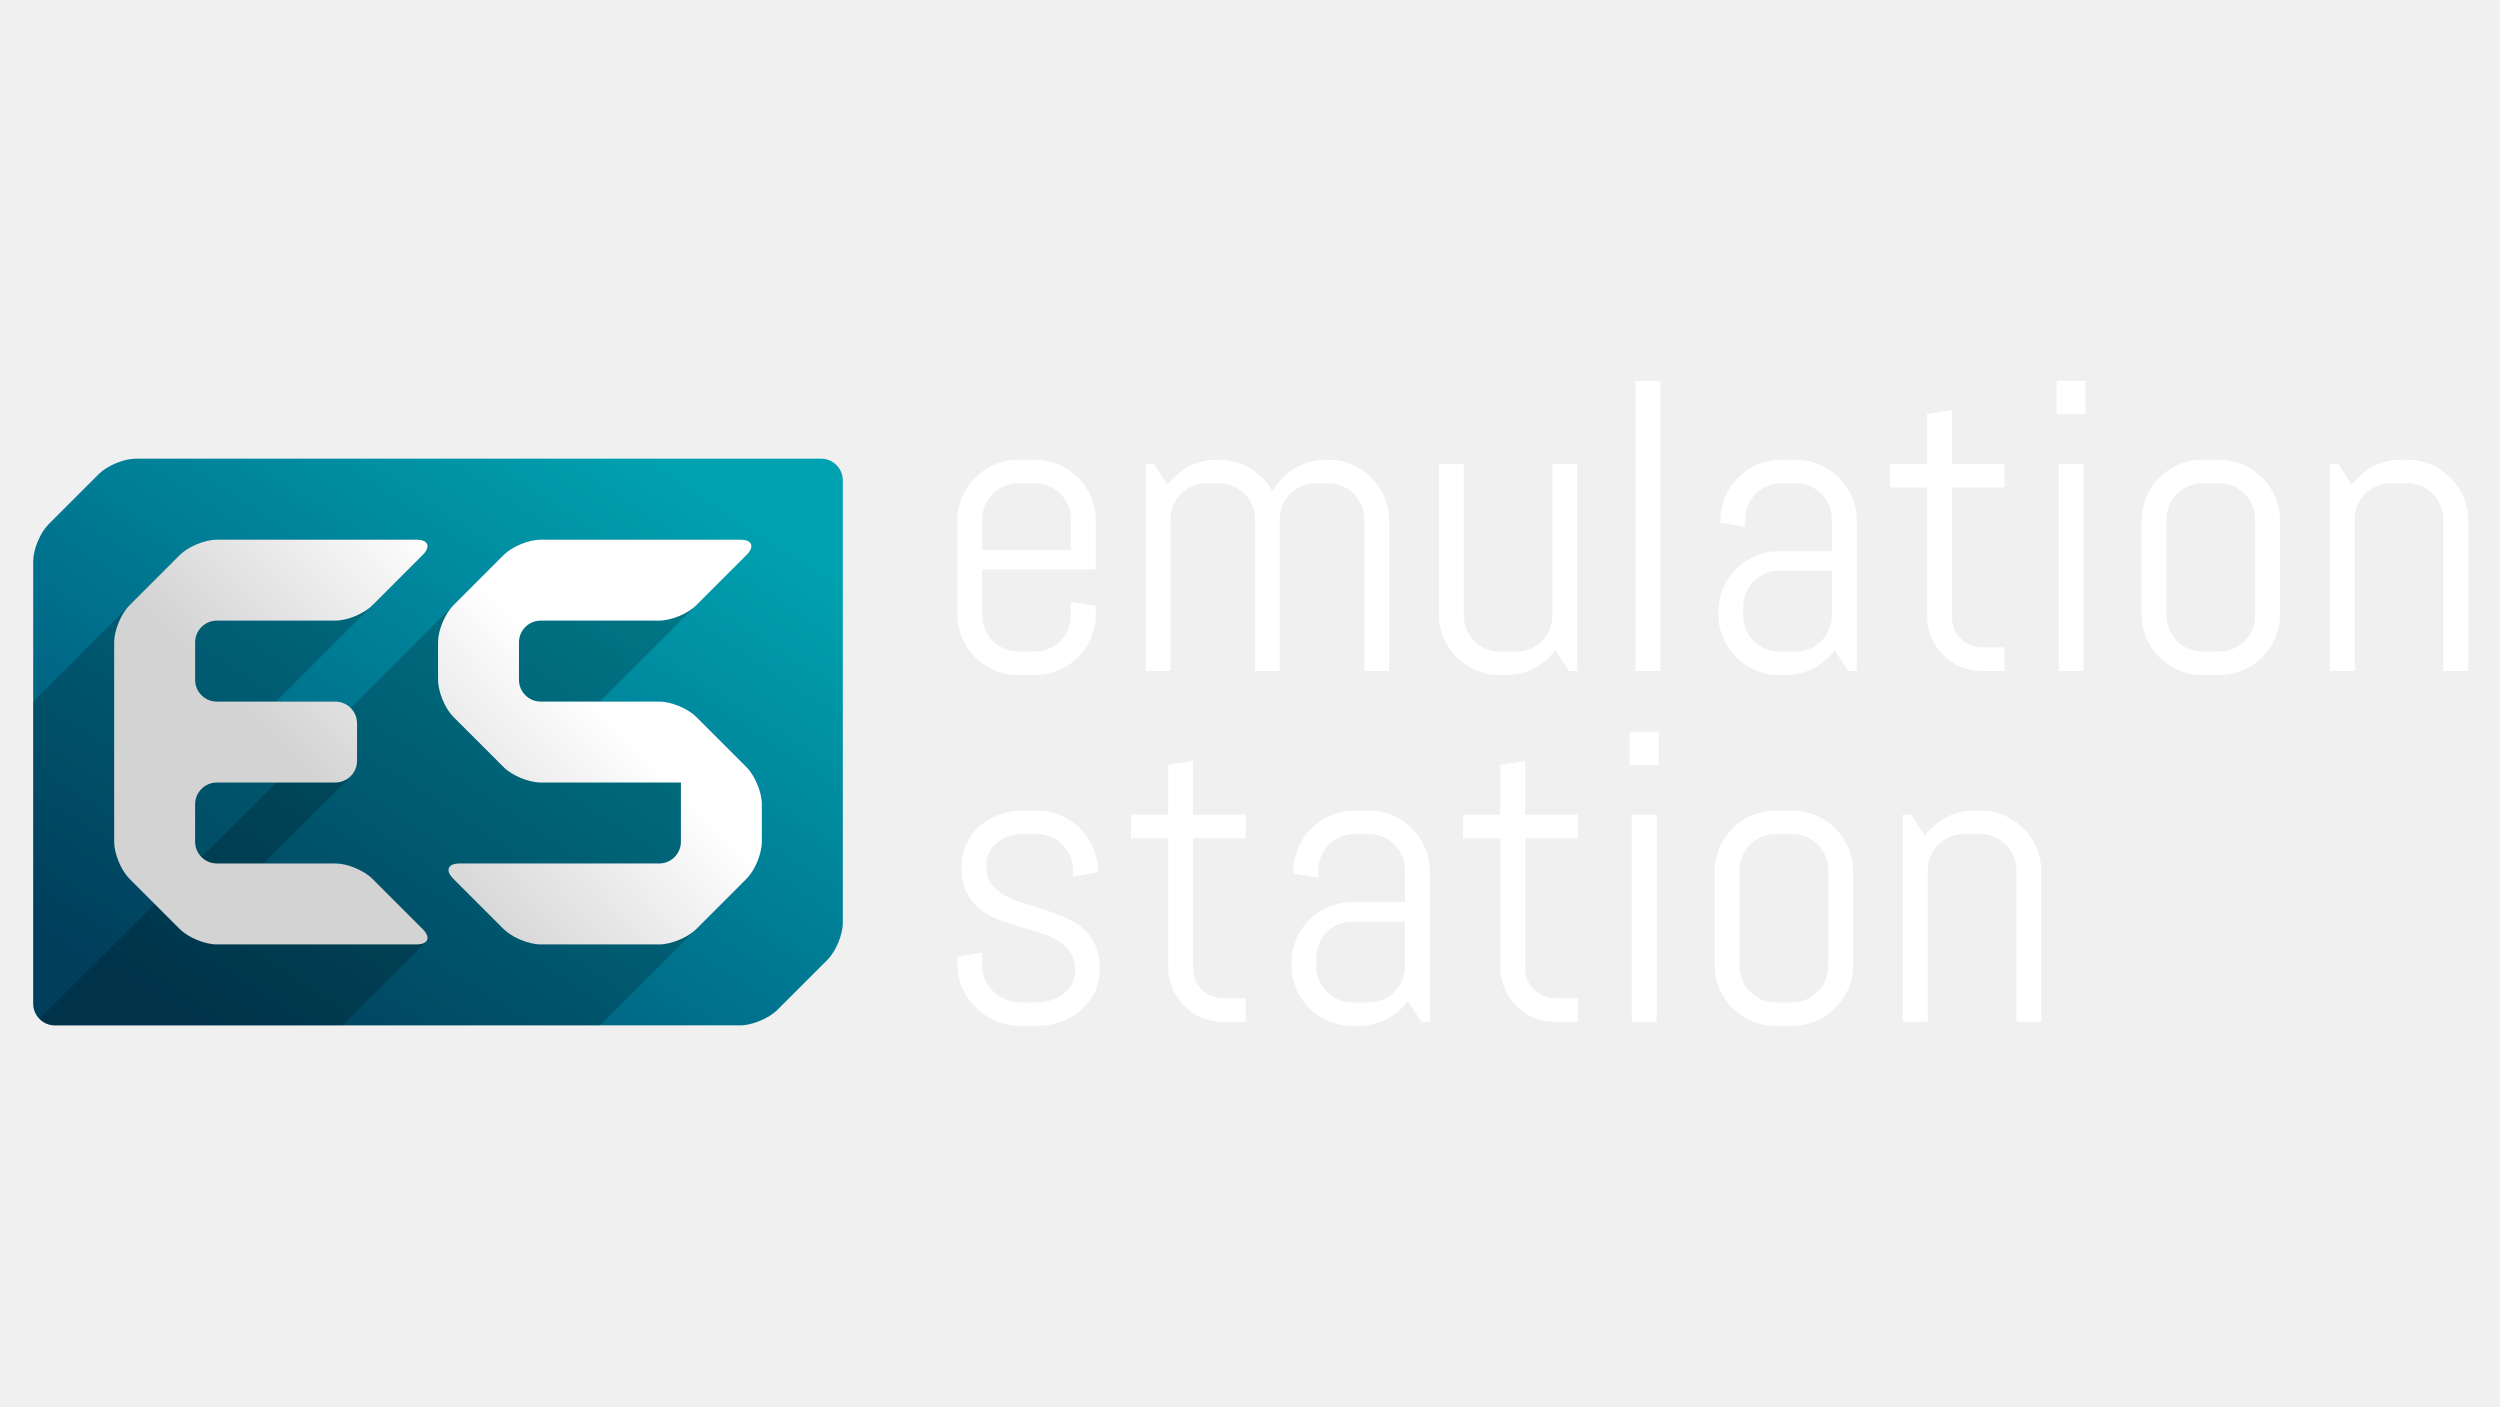
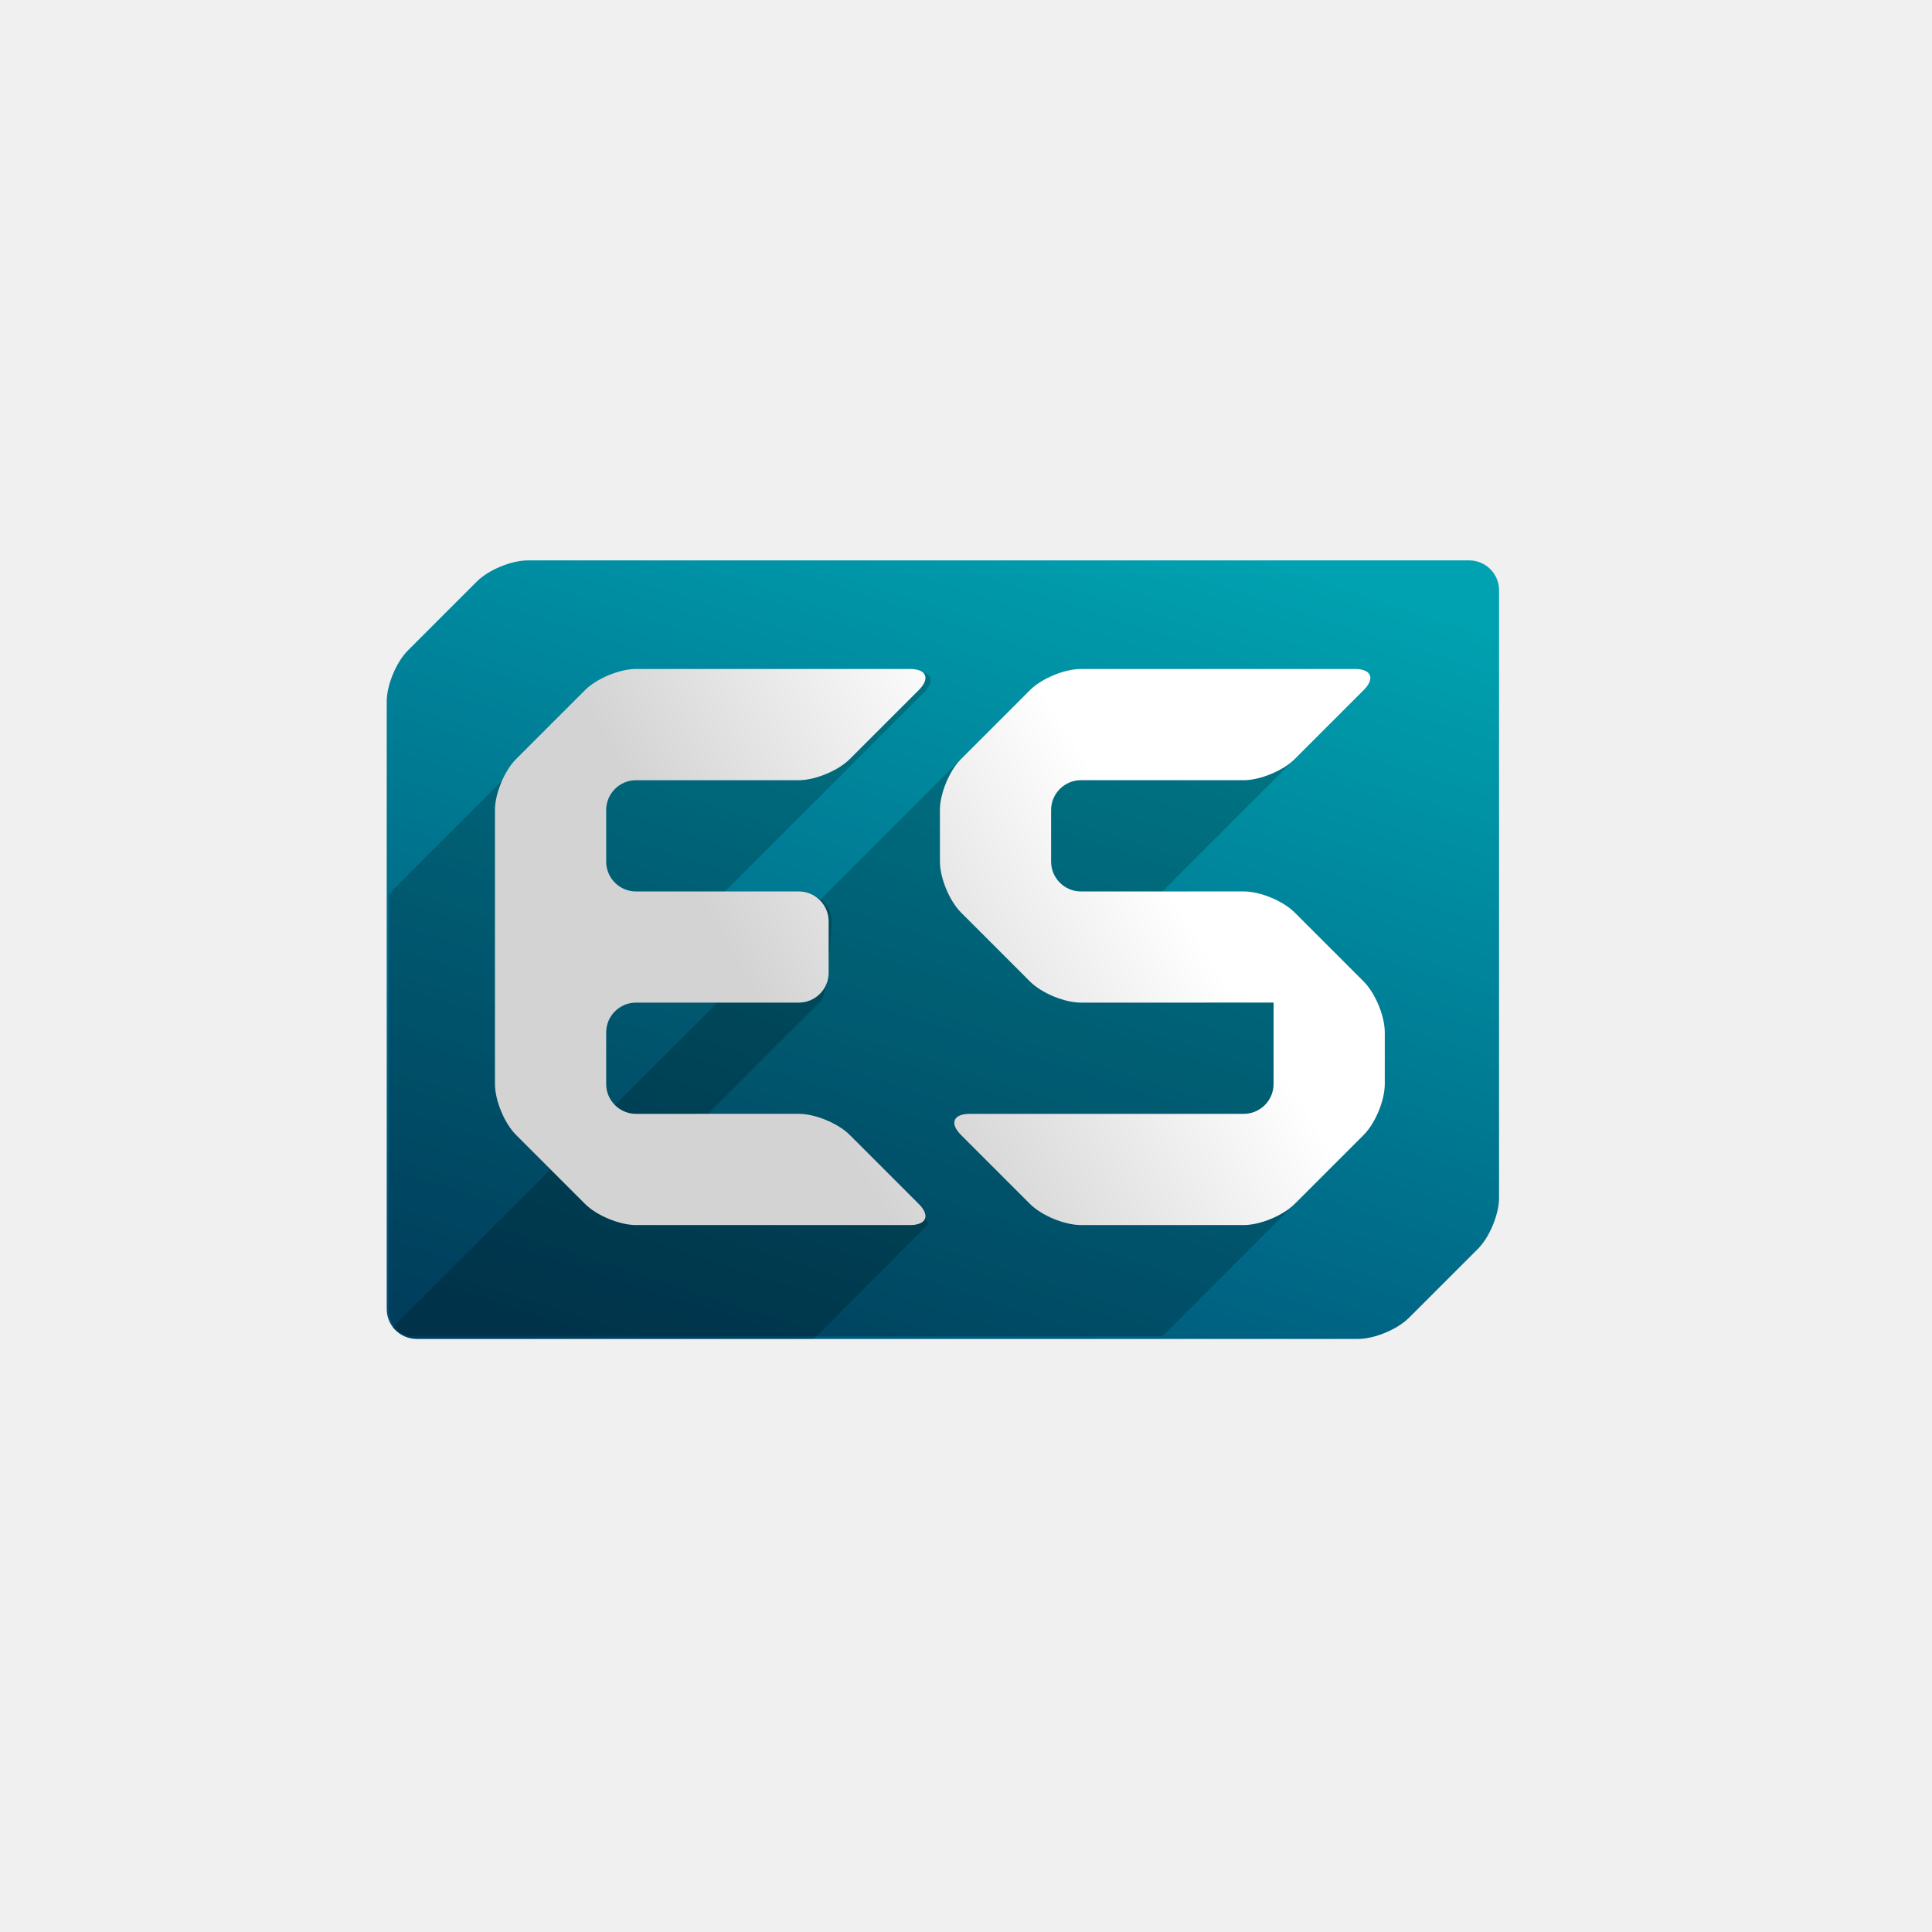
- <svg xmlns="http://www.w3.org/2000/svg" version="1.1" x="0px" y="0px" width="1280px" height="720px" viewBox="0 0 1280 720" enable-background="new 0 0 1280 720" xml:space="preserve">
-   <g id="Layer_2">
- </g>
-   <g id="Ebene_1">
-     <path fill="#C90012" d="M431.529,442.097L431.529,442.097L431.529,442.097z" />
-     <path fill="#C90012" d="M431.529,359.216L431.529,359.216L431.529,359.216z" />
-     <path fill="#C90012" d="M431.529,276.306L431.529,276.306L431.529,276.306z" />
-     <path fill="#C90012" d="M431.529,317.753L431.529,317.753L431.529,317.753z" />
-     <path fill="#C90012" d="M431.529,483.544L431.529,483.544L431.529,483.544z" />
-     <path fill="#C90012" d="M431.529,400.642L431.529,400.642L431.529,400.642z" />
-     <path fill="#C90012" d="M431.529,234.842L431.529,234.842L431.529,234.842z" />
-     <linearGradient id="SVGID_1_" gradientUnits="userSpaceOnUse" x1="118.312" y1="542.322" x2="323.802" y2="227.338">
-       <stop offset="0" style="stop-color:#004E73" />
-       <stop offset="1" style="stop-color:#00A1B0" />
+ <svg xmlns="http://www.w3.org/2000/svg" width="720" height="720">
+   <defs>
+     <linearGradient y2="-0.026" x2="0.74" y1="1.06" x1="0.244" id="SVGID_1_">
+       <stop offset="0" stop-color="#004e73" />
+       <stop offset="1" stop-color="#00a1b0" />
    </linearGradient>
-     <path fill="url(#SVGID_1_)" d="M431.529,245.951c0-6.11-4.999-11.108-11.105-11.108H69.563c-6.112,0-14.644,3.534-18.963,7.855   l-25.745,25.745C20.533,272.764,17,281.296,17,287.406v226.468c0,6.111,4.999,11.109,11.106,11.109h350.86   c6.107,0,14.644-3.535,18.963-7.854l25.741-25.736c4.32-4.316,7.854-12.853,7.854-18.965L431.529,245.951z" />
-     <path opacity="0.2" enable-background="new    " d="M382.22,392.789l-25.729-25.729c-4.319-4.318-12.854-7.854-18.963-7.853H318.28   c-6.112,0.001-11.11,0.001-11.11,0.001s3.532-3.534,7.854-7.855l67.196-67.193c4.32-4.321,2.854-7.855-3.253-7.855H276.832   c-6.111,0-14.643,3.534-18.963,7.855L25.142,516.86c-1.825,1.821-3.517,3.514-4.871,4.866c2.012,2.011,4.786,3.259,7.836,3.259   c0.005,0,0.01,0,0.016,0h99.953h167.988c6.111,0,11.122-0.013,11.133-0.023c0.015-0.016,3.559-3.562,7.88-7.88l67.144-67.132   c4.32-4.316,7.854-12.853,7.854-18.963v-19.235C390.073,405.64,386.54,397.104,382.22,392.789z" />
-     <linearGradient id="SVGID_2_" gradientUnits="userSpaceOnUse" x1="144.813" y1="540.373" x2="399.8" y2="288.386">
-       <stop offset="0.308" style="stop-color:#D3D3D3" />
-       <stop offset="0.675" style="stop-color:#FFFFFF" />
+     <linearGradient y2="0.058" x2="1.059" y1="1.274" x1="-0.479" id="SVGID_2_">
+       <stop offset="0.308" stop-color="#d3d3d3" />
+       <stop offset="0.675" stop-color="#ffffff" />
    </linearGradient>
-     <path fill="url(#SVGID_2_)" d="M276.824,400.649c-6.108,0-14.643-3.536-18.96-7.857l-25.71-25.718   c-4.321-4.321-7.857-12.855-7.865-18.966l-0.012-19.246c-0.008-6.11,3.525-14.643,7.846-18.964l25.741-25.737   c4.321-4.321,12.852-7.855,18.963-7.855h102.14c6.107,0,7.573,3.534,3.253,7.855l-25.741,25.737   c-4.32,4.321-12.852,7.855-18.963,7.855h-60.688c-6.112,0-11.11,4.998-11.11,11.108v19.246c0,6.11,4.998,11.108,11.106,11.106   l60.702-0.007c6.107-0.002,14.644,3.533,18.963,7.853l25.729,25.729c4.32,4.314,7.854,12.851,7.854,18.963v19.235   c0,6.109-3.532,14.646-7.854,18.963l-25.74,25.74c-4.321,4.316-12.853,7.854-18.964,7.854h-60.688   c-6.112,0-14.643-3.536-18.963-7.854l-25.741-25.74c-4.32-4.316-2.858-7.854,3.253-7.854h102.14c6.112,0,11.11-4.998,11.11-11.108   V411.75c0-6.112,0-11.11,0.003-11.11c0.004,0-4.994,0-11.103,0L276.824,400.649z" />
-     <g opacity="0.2">
-       <path d="M17.008,370.877c0-6.109,0-11.238,0-11.393c0-0.155,3.532-3.818,7.854-8.138l67.185-67.186    c4.321-4.321,12.855-7.855,18.963-7.855h102.15c6.108,0,7.574,3.534,3.253,7.855l-67.197,67.182    c-4.32,4.321-7.853,7.855-7.853,7.855s4.998,0.002,11.11,0.006l19.228,0.007c6.108,0.004,10.75,4.993,10.318,11.086l-1.114,15.593    c-0.433,6.092-1.707,11.997-2.833,13.122c-1.125,1.125-5.576,5.58-9.896,9.896l-25.201,25.201    c-4.32,4.315-7.885,7.885-7.922,7.918c-0.034,0.034,4.933,0.064,11.041,0.062h17.979c6.108-0.004,14.784,3.379,19.281,7.519    l26.836,24.694c4.497,4.137,8.181,7.623,8.058,7.75c-0.126,0.126-3.766,3.762-8.087,8.083l-34.827,34.85l-147.212,0.002    c-6.107,0-11.105-4.998-11.105-11.11L17.008,370.877z" />
+     <linearGradient y2="-0.301" x2="1.669" y1="0.915" x1="0.08" id="SVGID_3_">
+       <stop offset="0.308" stop-color="#d3d3d3" />
+       <stop offset="0.675" stop-color="#ffffff" />
+     </linearGradient>
+   </defs>
+   <g class="layer">
+     <g id="Layer_2" />
+     <path d="m541.529,552.097l0,0l0,0z" fill="#c90012" id="svg_1" />
+     <path d="m541.529,523.216l0,0l0,0z" fill="#c90012" id="svg_2" />
+     <path d="m543.529,499.306l0,0l0,0z" fill="#c90012" id="svg_3" />
+     <path d="m543.529,540.753l0,0l0,0z" fill="#c90012" id="svg_4" />
+     <path d="m541.529,593.544l0,0l0,0z" fill="#c90012" id="svg_5" />
+     <path d="m541.529,564.642l0,0l0,0z" fill="#c90012" id="svg_6" />
+     <path d="m543.529,457.842l0,0l0,0z" fill="#c90012" id="svg_7" />
+     <path d="m544.654,367.951c0,-6.11 -4.999,-11.108 -11.105,-11.108l-350.861,0c-6.112,0 -14.644,3.534 -18.963,7.855l-25.745,25.745c-4.322,4.321 -7.855,12.853 -7.855,18.963l0,226.468c0,6.111 4.999,11.109 11.106,11.109l350.86,0c6.107,0 14.644,-3.535 18.963,-7.854l25.741,-25.736c4.32,-4.316 7.854,-12.853 7.854,-18.965l0.005,-226.477l0,-0l0,0l0,-0z" transform="translate(0,1) translate(0,1) translate(0,1) translate(0,1) translate(0,1) translate(0,1) translate(0,1) translate(0,1) translate(0,1) translate(0,1) translate(0,1) translate(0,1) translate(0,1) translate(0,1) translate(0,1) translate(0,1) translate(0,1) translate(0,1) translate(0,1) translate(0,1) translate(0,1) translate(0,1) translate(0,1) translate(0,1) translate(0,1) translate(0,1) translate(0,1) translate(0,1) translate(0,1) translate(0,1) translate(0,1) translate(0,1) translate(0,1) translate(0,1) translate(0,1) translate(0,1) translate(0,1) translate(0,1) translate(0,1) translate(0,1) translate(0,1) translate(0,1) translate(0,1) translate(0,1) translate(0,1) translate(0,1) translate(0,1) translate(0,1) translate(14,-196) " fill="url(#SVGID_1_)" id="svg_8" />
+     <path d="m508.22,365.789l-25.729,-25.729c-4.319,-4.318 -12.854,-7.854 -18.963,-7.853l-19.248,0c-6.112,0.001 -11.11,0.001 -11.11,0.001s3.532,-3.534 7.854,-7.855l67.196,-67.193c4.32,-4.321 2.854,-7.855 -3.253,-7.855l-102.135,0c-6.111,0 -14.643,3.534 -18.963,7.855l-232.727,232.7c-1.825,1.821 -3.517,3.514 -4.871,4.866c2.012,2.011 4.786,3.259 7.836,3.259c0.005,0 0.01,0 0.016,0l99.953,0l167.988,0c6.111,0 11.122,-0.013 11.133,-0.023c0.015,-0.016 3.559,-3.562 7.88,-7.88l67.144,-67.132c4.32,-4.316 7.854,-12.853 7.854,-18.963l0,-19.235c-0.002,-6.112 -3.535,-14.648 -7.855,-18.963l0,0l0,0l0,-0z" opacity="0.2" id="svg_9" />
+     <path d="m402.824,373.649c-6.108,0 -14.643,-3.536 -18.96,-7.857l-25.71,-25.718c-4.321,-4.321 -7.857,-12.855 -7.865,-18.966l-0.012,-19.246c-0.008,-6.11 3.525,-14.643 7.846,-18.964l25.741,-25.737c4.321,-4.321 12.852,-7.855 18.963,-7.855l102.14,0c6.107,0 7.573,3.534 3.253,7.855l-25.741,25.737c-4.32,4.321 -12.852,7.855 -18.963,7.855l-60.688,0c-6.112,0 -11.11,4.998 -11.11,11.108l0,19.246c0,6.11 4.998,11.108 11.106,11.106l60.702,-0.007c6.107,-0.002 14.644,3.533 18.963,7.853l25.729,25.729c4.32,4.314 7.854,12.851 7.854,18.963l0,19.235c0,6.109 -3.532,14.646 -7.854,18.963l-25.74,25.74c-4.321,4.316 -12.853,7.854 -18.964,7.854l-60.688,0c-6.112,0 -14.643,-3.536 -18.963,-7.854l-25.741,-25.74c-4.32,-4.316 -2.858,-7.854 3.253,-7.854l102.14,0c6.112,0 11.11,-4.998 11.11,-11.108l0,-19.237c0,-6.112 0,-11.11 0.003,-11.11c0.004,0 -4.994,0 -11.103,0l-60.701,0.009l0,0z" fill="url(#SVGID_2_)" id="svg_10" />
+     <g opacity="0.2" id="svg_11">
+       <path d="m144.906,344.826c0,-6.109 0,-11.238 0,-11.393c0,-0.155 3.532,-3.818 7.854,-8.138l67.185,-67.186c4.321,-4.321 12.855,-7.855 18.963,-7.855l102.15,0c6.108,0 7.574,3.534 3.253,7.855l-67.197,67.182c-4.32,4.321 -7.853,7.855 -7.853,7.855s4.998,0.002 11.11,0.006l19.228,0.007c6.108,0.004 10.75,4.993 10.318,11.086l-1.114,15.593c-0.433,6.092 -1.707,11.997 -2.833,13.122c-1.125,1.125 -5.576,5.58 -9.896,9.896l-25.201,25.201c-4.32,4.315 -7.885,7.885 -7.922,7.918c-0.034,0.034 4.933,0.064 11.041,0.062l17.979,0c6.108,-0.004 14.784,3.379 19.281,7.519l26.836,24.694c4.497,4.137 8.181,7.623 8.058,7.75c-0.126,0.126 -3.766,3.762 -8.087,8.083l-34.827,34.85l-147.212,0.002c-6.107,0 -11.105,-4.998 -11.105,-11.11l-0.009,-142.999l0,0l0,-0z" id="svg_12" />
    </g>
-     <linearGradient id="SVGID_3_" gradientUnits="userSpaceOnUse" x1="71.27" y1="465.954" x2="326.257" y2="213.967">
-       <stop offset="0.308" style="stop-color:#D3D3D3" />
-       <stop offset="0.675" style="stop-color:#FFFFFF" />
-     </linearGradient>
-     <path fill="url(#SVGID_3_)" d="M111.01,442.097c-6.107,0-11.104-4.998-11.104-11.108v-19.235c0-6.112,4.998-11.11,11.104-11.11   h60.69c6.108,0,11.106-4.998,11.106-11.108V370.33c0-6.112-4.998-11.11-11.106-11.11h-60.69c-6.107,0-11.104-4.998-11.104-11.108   v-19.246c0-6.11,4.998-11.108,11.104-11.108h60.69c6.108,0,14.643-3.534,18.964-7.854l25.749-25.741   c4.321-4.319,2.855-7.853-3.253-7.853H111.01c-6.107,0-14.643,3.534-18.963,7.855L66.31,309.9   c-4.32,4.321-7.857,12.854-7.857,18.964v102.125c0,6.11,3.537,14.646,7.857,18.963l25.737,25.74   c4.321,4.316,12.855,7.854,18.963,7.854h102.143c6.112,0,7.574-3.536,3.253-7.855l-25.741-25.744   c-4.32-4.321-12.854-7.857-18.964-7.857L111.01,442.097z" />
-     <g>
-       <path fill="#FFFFFF" d="M558.605,326.562c-1.623,3.8-3.851,7.115-6.683,9.943c-2.832,2.836-6.146,5.06-9.947,6.682    c-3.796,1.623-7.838,2.434-12.116,2.434h-8.496c-4.283,0-8.324-0.812-12.121-2.434c-3.8-1.623-7.115-3.846-9.942-6.682    c-2.836-2.828-5.063-6.143-6.683-9.943c-1.626-3.796-2.435-7.838-2.435-12.121v-47.858c0-4.282,0.809-8.324,2.435-12.12    c1.619-3.801,3.847-7.115,6.683-9.947c2.827-2.833,6.144-5.056,9.942-6.682c3.796-1.619,7.838-2.434,12.121-2.434h8.496    c4.278,0,8.319,0.815,12.116,2.434c3.8,1.626,7.115,3.85,9.947,6.682s5.06,6.146,6.683,9.947c1.623,3.796,2.434,7.838,2.434,12.12    v24.964h-58.114v23.618c0,2.556,0.481,4.956,1.45,7.202c0.965,2.243,2.277,4.195,3.936,5.852c1.66,1.657,3.608,2.97,5.854,3.938    c2.243,0.964,4.643,1.447,7.199,1.447h8.495c2.554,0,4.953-0.482,7.199-1.447c2.243-0.968,4.195-2.281,5.853-3.938    c1.657-1.657,2.971-3.609,3.938-5.852c0.964-2.246,1.451-4.646,1.451-7.202v-7.042l12.739,2.07v4.248    C561.038,318.724,560.229,322.765,558.605,326.562z M548.299,265.855c0-2.553-0.486-4.952-1.451-7.199    c-0.968-2.243-2.28-4.194-3.938-5.852c-1.656-1.658-3.608-2.97-5.852-3.938c-2.248-0.964-4.646-1.45-7.199-1.45h-8.496    c-2.557,0-4.956,0.486-7.199,1.45c-2.246,0.969-4.194,2.281-5.855,3.938c-1.656,1.657-2.97,3.609-3.934,5.852    c-0.969,2.247-1.451,4.646-1.451,7.199V281.6h45.375V265.855L548.299,265.855z" />
-       <path fill="#FFFFFF" d="M698.506,343.55v-77.695c0-2.553-0.482-4.952-1.45-7.199c-0.969-2.243-2.276-4.194-3.938-5.853    c-1.652-1.657-3.608-2.97-5.853-3.938c-2.246-0.964-4.646-1.45-7.198-1.45h-6.317c-2.558,0-4.956,0.486-7.202,1.45    c-2.243,0.969-4.21,2.281-5.901,3.938c-1.695,1.657-3.023,3.609-3.991,5.853c-0.966,2.247-1.445,4.646-1.445,7.199v77.695h-12.644    v-77.695c0-2.553-0.481-4.952-1.449-7.199c-0.969-2.243-2.296-4.194-3.987-5.853c-1.69-1.657-3.658-2.97-5.905-3.938    c-2.242-0.964-4.643-1.45-7.199-1.45h-6.317c-2.558,0-4.956,0.486-7.198,1.45c-2.247,0.969-4.195,2.281-5.854,3.938    c-1.657,1.657-2.97,3.609-3.936,5.853c-0.968,2.247-1.45,4.646-1.45,7.199v77.695h-12.74V237.474h4.244l6.942,10.773    c2.899-3.938,6.54-7.061,10.931-9.376c4.382-2.312,9.166-3.471,14.344-3.471h1.037c6.009,0,11.428,1.485,16.266,4.455    c4.833,2.97,8.563,6.908,11.188,11.811c1.312-2.419,2.936-4.627,4.868-6.629c1.934-2.005,4.075-3.712,6.423-5.128    c2.35-1.416,4.905-2.522,7.668-3.318c2.761-0.792,5.627-1.19,8.597-1.19h1.037c4.278,0,8.319,0.815,12.12,2.434    c3.797,1.626,7.114,3.85,9.946,6.682c2.828,2.832,5.057,6.146,6.684,9.947c1.618,3.796,2.435,7.838,2.435,12.12v76.968h-12.747    v-0.002H698.506z" />
-       <path fill="#FFFFFF" d="M803.343,343.55l-7.046-10.773c-2.9,3.938-6.525,7.061-10.878,9.376    c-4.348,2.312-9.115,3.467-14.294,3.467h-3.211c-4.286,0-8.323-0.812-12.12-2.434c-3.801-1.623-7.114-3.846-9.946-6.682    c-2.832-2.828-5.061-6.143-6.684-9.943c-1.622-3.796-2.434-7.838-2.434-12.121v-76.966h12.743v77.691    c0,2.556,0.481,4.956,1.446,7.202c0.969,2.243,2.28,4.195,3.938,5.852c1.657,1.657,3.609,2.97,5.853,3.938    c2.242,0.964,4.646,1.447,7.203,1.447h8.496c2.549,0,4.952-0.482,7.193-1.447c2.243-0.968,4.198-2.281,5.854-3.938    c1.657-1.657,2.971-3.609,3.936-5.852c0.969-2.246,1.454-4.646,1.454-7.202v-77.691h12.736V343.55H803.343z" />
-       <path fill="#FFFFFF" d="M837.319,343.55V195h12.739v148.55H837.319z" />
-       <path fill="#FFFFFF" d="M946.404,343.55l-7.047-10.567c-2.899,3.8-6.524,6.854-10.881,9.17c-4.348,2.312-9.115,3.467-14.289,3.467    h-3.216c-4.282,0-8.319-0.812-12.116-2.434c-3.805-1.623-7.118-3.846-9.946-6.682c-2.836-2.828-5.063-6.143-6.683-9.943    c-1.627-3.796-2.436-7.838-2.436-12.121v-1.037c0-4.279,0.809-8.32,2.436-12.121c1.618-3.796,3.847-7.111,6.683-9.943    c2.828-2.832,6.144-5.06,9.946-6.682c3.797-1.623,7.834-2.434,12.116-2.434h26.937v-16.368c0-2.553-0.481-4.952-1.45-7.199    c-0.969-2.243-2.276-4.194-3.938-5.852c-1.652-1.657-3.608-2.97-5.853-3.938c-2.246-0.964-4.646-1.45-7.198-1.45h-7.459    c-2.558,0-4.956,0.486-7.197,1.45c-2.248,0.969-4.195,2.281-5.856,3.938c-1.652,1.657-2.97,3.609-3.935,5.852    c-0.969,2.247-1.45,4.646-1.45,7.199v3.835l-12.74-2.075v-1.033c0-4.282,0.812-8.324,2.436-12.12    c1.622-3.801,3.851-7.115,6.683-9.947c2.828-2.833,6.146-5.056,9.942-6.682c3.796-1.619,7.839-2.434,12.12-2.434h7.459    c4.278,0,8.319,0.815,12.117,2.434c3.8,1.626,7.113,3.85,9.949,6.682c2.828,2.832,5.057,6.146,6.68,9.947    c1.622,3.796,2.434,7.838,2.434,12.12v76.968H946.404L946.404,343.55z M937.907,292.167h-26.937c-2.558,0-4.956,0.486-7.199,1.451    c-2.245,0.968-4.193,2.296-5.852,3.988c-1.661,1.695-2.971,3.663-3.938,5.905c-0.97,2.247-1.451,4.646-1.451,7.203v4.451    c0,2.556,0.481,4.956,1.451,7.202c0.968,2.243,2.275,4.195,3.938,5.852c1.656,1.657,3.604,2.97,5.852,3.938    c2.243,0.964,4.644,1.447,7.199,1.447h8.496c2.553,0,4.952-0.482,7.198-1.447c2.242-0.968,4.198-2.281,5.853-3.938    c1.661-1.657,2.971-3.609,3.938-5.852c0.969-2.246,1.45-4.646,1.45-7.202L937.907,292.167L937.907,292.167z" />
-       <path fill="#FFFFFF" d="M1014.771,343.55c-3.864,0-7.509-0.724-10.931-2.174c-3.418-1.451-6.389-3.456-8.909-6.009    c-2.52-2.557-4.523-5.526-6.009-8.91c-1.485-3.383-2.225-7.007-2.225-10.876V249.59h-19.063v-12.116h19.063v-25.485l12.739-2.07    v27.555h26.937v12.116h-26.937v66.611c0,2.143,0.398,4.129,1.194,5.955c0.788,1.833,1.879,3.437,3.261,4.818    c1.383,1.381,3.004,2.472,4.868,3.264c1.866,0.792,3.864,1.189,6.009,1.189h11.604v12.121L1014.771,343.55L1014.771,343.55z" />
-       <path fill="#FFFFFF" d="M1052.996,211.989V195h14.814v16.989H1052.996z M1054.033,343.55V237.474h12.74V343.55H1054.033z" />
-       <path fill="#FFFFFF" d="M1164.93,326.562c-1.623,3.8-3.852,7.115-6.679,9.943c-2.837,2.836-6.149,5.06-9.95,6.682    c-3.797,1.623-7.838,2.434-12.116,2.434h-8.496c-4.282,0-8.319-0.812-12.116-2.434c-3.805-1.623-7.119-3.846-9.946-6.682    c-2.837-2.828-5.062-6.143-6.683-9.943c-1.627-3.796-2.436-7.838-2.436-12.121v-47.858c0-4.282,0.809-8.324,2.436-12.12    c1.619-3.801,3.846-7.115,6.683-9.947c2.827-2.833,6.144-5.056,9.946-6.682c3.797-1.619,7.834-2.434,12.116-2.434h8.496    c4.278,0,8.319,0.815,12.116,2.434c3.801,1.626,7.114,3.85,9.95,6.682c2.827,2.832,5.056,6.146,6.679,9.947    c1.622,3.796,2.435,7.838,2.435,12.12v47.858C1167.363,318.724,1166.552,322.765,1164.93,326.562z M1154.622,265.855    c0-2.553-0.481-4.952-1.449-7.199c-0.97-2.243-2.276-4.194-3.938-5.852c-1.653-1.657-3.608-2.97-5.853-3.938    c-2.246-0.964-4.646-1.45-7.199-1.45h-8.496c-2.557,0-4.955,0.486-7.197,1.45c-2.247,0.969-4.194,2.281-5.853,3.938    c-1.661,1.657-2.971,3.609-3.938,5.852c-0.97,2.247-1.45,4.646-1.45,7.199v49.309c0,2.556,0.48,4.956,1.45,7.202    c0.968,2.243,2.276,4.195,3.938,5.852c1.656,1.657,3.604,2.97,5.853,3.938c2.242,0.964,4.643,1.447,7.197,1.447h8.496    c2.554,0,4.953-0.482,7.199-1.447c2.243-0.968,4.197-2.281,5.853-3.938c1.661-1.657,2.97-3.609,3.938-5.852    c0.968-2.246,1.449-4.646,1.449-7.202V265.855z" />
-       <path fill="#FFFFFF" d="M1250.964,343.55v-77.695c0-2.553-0.485-4.952-1.451-7.199c-0.969-2.243-2.28-4.194-3.935-5.853    c-1.661-1.657-3.612-2.97-5.855-3.938c-2.242-0.964-4.646-1.45-7.197-1.45h-8.492c-2.558,0-4.96,0.486-7.203,1.45    c-2.241,0.969-4.193,2.281-5.854,3.938c-1.652,1.657-2.97,3.609-3.935,5.853c-0.969,2.247-1.45,4.646-1.45,7.199v77.695h-12.74    V237.474h4.248l6.938,10.773c2.9-3.938,6.541-7.061,10.931-9.376c4.382-2.312,9.166-3.471,14.349-3.471h3.211    c4.281,0,8.319,0.815,12.12,2.434c3.797,1.626,7.11,3.85,9.942,6.682s5.061,6.146,6.683,9.947    c1.623,3.796,2.436,7.838,2.436,12.12v76.968L1250.964,343.55L1250.964,343.55z" />
-       <path fill="#FFFFFF" d="M563.109,496.258c0,4.278-0.865,8.198-2.588,11.757c-1.729,3.562-4.075,6.613-7.045,9.17    c-2.971,2.559-6.406,4.539-10.308,5.955c-3.903,1.416-7.995,2.12-12.276,2.12H522.4c-4.283,0-8.377-0.812-12.277-2.434    c-3.903-1.623-7.32-3.843-10.257-6.684c-2.937-2.823-5.28-6.14-7.042-9.942c-1.76-3.797-2.641-7.838-2.641-12.116v-4.248    l12.739-2.074v7.042c0,2.558,0.531,4.961,1.604,7.202c1.07,2.243,2.503,4.194,4.301,5.854c1.795,1.653,3.866,2.971,6.217,3.936    c2.346,0.965,4.799,1.447,7.354,1.447h8.491c2.558,0,5.006-0.376,7.355-1.135c2.347-0.766,4.438-1.853,6.27-3.269    c1.829-1.416,3.28-3.123,4.352-5.129c1.068-1.997,1.604-4.277,1.604-6.835c0-3.797-0.826-6.903-2.487-9.323    c-1.657-2.419-3.851-4.438-6.575-6.062c-2.729-1.623-5.836-2.964-9.322-4.034c-3.49-1.071-7.064-2.145-10.725-3.215    c-3.663-1.071-7.236-2.296-10.725-3.674c-3.485-1.388-6.594-3.2-9.322-5.442c-2.729-2.242-4.918-5.06-6.575-8.442    c-1.661-3.384-2.487-7.593-2.487-12.638c0-4.278,0.826-8.196,2.487-11.757c1.657-3.561,3.899-6.613,6.731-9.17    s6.127-4.539,9.894-5.955c3.763-1.416,7.785-2.128,12.067-2.128h7.459c4.282,0,8.323,0.819,12.12,2.435    c3.796,1.631,7.115,3.852,9.947,6.683c2.827,2.834,5.056,6.146,6.683,9.951c1.618,3.797,2.434,7.838,2.434,12.116v0.413    l-12.744,2.074v-3.215c0-2.55-0.48-4.953-1.45-7.195c-0.97-2.241-2.276-4.193-3.935-5.854c-1.657-1.653-3.608-2.972-5.854-3.937    c-2.243-0.964-4.644-1.453-7.198-1.453h-7.459c-2.554,0-4.957,0.384-7.199,1.142c-2.243,0.766-4.195,1.853-5.853,3.261    c-1.657,1.424-2.971,3.13-3.938,5.128c-0.97,2.006-1.451,4.287-1.451,6.844c0,3.658,0.831,6.646,2.488,8.955    c1.657,2.319,3.85,4.271,6.579,5.855c2.725,1.592,5.833,2.916,9.322,3.985c3.486,1.072,7.042,2.175,10.67,3.314    c3.625,1.141,7.181,2.436,10.67,3.889c3.486,1.446,6.595,3.314,9.323,5.588c2.729,2.28,4.922,5.129,6.579,8.552    C562.282,486.989,563.109,491.214,563.109,496.258z" />
-       <path fill="#FFFFFF" d="M626.196,523.194c-3.865,0-7.509-0.729-10.927-2.175c-3.421-1.455-6.392-3.461-8.909-6.01    c-2.521-2.557-4.522-5.524-6.009-8.908c-1.484-3.385-2.229-7.013-2.229-10.877v-65.996h-19.059v-12.116h19.059v-25.479    l12.74-2.072v27.555H637.8v12.117h-26.937v66.613c0,2.145,0.397,4.126,1.193,5.955c0.792,1.829,1.879,3.438,3.262,4.813    c1.381,1.386,3.004,2.473,4.867,3.27c1.868,0.788,3.869,1.188,6.008,1.188h11.604v12.123L626.196,523.194L626.196,523.194z" />
-       <path fill="#FFFFFF" d="M727.821,523.194l-7.042-10.57c-2.899,3.804-6.527,6.856-10.876,9.169    c-4.353,2.313-9.116,3.468-14.3,3.468h-3.207c-4.285,0-8.327-0.812-12.123-2.434c-3.802-1.623-7.114-3.844-9.943-6.685    c-2.836-2.823-5.063-6.139-6.682-9.941c-1.627-3.796-2.436-7.839-2.436-12.116v-1.041c0-4.277,0.809-8.32,2.436-12.116    c1.617-3.797,3.846-7.109,6.682-9.941c2.829-2.832,6.144-5.062,9.943-6.684c3.796-1.622,7.838-2.435,12.123-2.435h26.933v-16.372    c0-2.549-0.485-4.953-1.449-7.195c-0.97-2.241-2.28-4.193-3.936-5.854c-1.661-1.653-3.612-2.972-5.854-3.937    c-2.242-0.964-4.646-1.453-7.199-1.453h-7.459c-2.557,0-4.955,0.489-7.201,1.453c-2.243,0.965-4.194,2.281-5.853,3.937    c-1.657,1.66-2.971,3.612-3.936,5.854c-0.97,2.242-1.45,4.646-1.45,7.195v3.834l-12.744-2.074v-1.032    c0-4.278,0.813-8.319,2.436-12.116c1.623-3.806,3.85-7.117,6.683-9.95c2.832-2.832,6.146-5.052,9.946-6.684    c3.796-1.614,7.838-2.435,12.119-2.435h7.459c4.283,0,8.32,0.818,12.121,2.435c3.797,1.632,7.109,3.852,9.941,6.684    c2.832,2.833,5.061,6.146,6.684,9.95c1.623,3.797,2.435,7.838,2.435,12.116v76.972L727.821,523.194L727.821,523.194z     M719.328,471.81h-26.932c-2.562,0-4.961,0.482-7.202,1.447c-2.247,0.974-4.193,2.296-5.854,3.988    c-1.657,1.699-2.971,3.666-3.936,5.908c-0.969,2.241-1.45,4.646-1.45,7.202v4.446c0,2.559,0.481,4.96,1.45,7.202    c0.965,2.243,2.276,4.194,3.936,5.855c1.661,1.651,3.607,2.97,5.854,3.935c2.241,0.965,4.643,1.447,7.202,1.447h8.491    c2.554,0,4.957-0.482,7.199-1.447c2.241-0.965,4.193-2.28,5.854-3.935c1.652-1.661,2.966-3.612,3.936-5.855    c0.964-2.242,1.449-4.646,1.449-7.202L719.328,471.81L719.328,471.81z" />
-       <path fill="#FFFFFF" d="M796.193,523.194c-3.869,0-7.514-0.729-10.928-2.175c-3.421-1.455-6.392-3.461-8.908-6.01    c-2.526-2.557-4.523-5.524-6.01-8.908c-1.484-3.385-2.229-7.013-2.229-10.877v-65.996h-19.059v-12.116h19.059v-25.479    l12.741-2.072v27.555h26.932v12.117H780.86v66.613c0,2.145,0.395,4.126,1.188,5.955c0.796,1.829,1.883,3.438,3.266,4.813    c1.382,1.386,3.005,2.473,4.867,3.27c1.864,0.788,3.869,1.188,6.01,1.188h11.6v12.123L796.193,523.194L796.193,523.194z" />
-       <path fill="#FFFFFF" d="M834.419,391.632v-16.987h14.813v16.987H834.419z M835.455,523.194V417.113h12.74v106.081H835.455    L835.455,523.194z" />
-       <path fill="#FFFFFF" d="M946.352,506.201c-1.623,3.805-3.851,7.118-6.683,9.941c-2.832,2.841-6.146,5.062-9.942,6.685    c-3.802,1.622-7.839,2.434-12.121,2.434h-8.492c-4.286,0-8.327-0.812-12.124-2.434c-3.796-1.623-7.109-3.844-9.941-6.685    c-2.832-2.823-5.061-6.139-6.684-9.941c-1.623-3.796-2.436-7.839-2.436-12.116v-47.861c0-4.278,0.813-8.319,2.436-12.116    c1.623-3.806,3.852-7.117,6.684-9.95c2.831-2.832,6.146-5.052,9.941-6.684c3.797-1.614,7.838-2.435,12.124-2.435h8.492    c4.282,0,8.319,0.819,12.121,2.435c3.797,1.632,7.11,3.852,9.942,6.684c2.831,2.833,5.06,6.146,6.683,9.95    c1.622,3.797,2.434,7.838,2.434,12.116v47.861C948.783,498.363,947.974,502.405,946.352,506.201z M936.044,445.496    c0-2.549-0.485-4.953-1.45-7.195c-0.968-2.241-2.281-4.193-3.936-5.854c-1.661-1.653-3.611-2.972-5.854-3.937    c-2.241-0.964-4.646-1.453-7.198-1.453h-8.492c-2.558,0-4.96,0.489-7.202,1.453c-2.242,0.965-4.193,2.281-5.854,3.937    c-1.652,1.66-2.97,3.612-3.936,5.854c-0.968,2.242-1.449,4.646-1.449,7.195v49.31c0,2.558,0.481,4.959,1.449,7.201    c0.966,2.243,2.281,4.194,3.936,5.855c1.661,1.651,3.612,2.97,5.854,3.935c2.242,0.966,4.646,1.447,7.202,1.447h8.492    c2.554,0,4.957-0.481,7.198-1.447c2.243-0.965,4.193-2.28,5.854-3.935c1.652-1.661,2.968-3.612,3.936-5.855    c0.965-2.242,1.45-4.646,1.45-7.201V445.496z" />
-       <path fill="#FFFFFF" d="M1032.385,523.194v-77.698c0-2.549-0.481-4.953-1.449-7.195c-0.97-2.241-2.277-4.193-3.938-5.854    c-1.652-1.653-3.608-2.972-5.853-3.937c-2.246-0.964-4.646-1.453-7.198-1.453h-8.496c-2.558,0-4.956,0.489-7.198,1.453    c-2.246,0.965-4.193,2.281-5.853,3.937c-1.661,1.66-2.97,3.612-3.938,5.854c-0.97,2.242-1.451,4.646-1.451,7.195v77.698h-12.739    V417.113h4.243l6.942,10.775c2.9-3.939,6.545-7.063,10.931-9.375c4.387-2.312,9.17-3.477,14.345-3.477h3.215    c4.278,0,8.32,0.818,12.117,2.436c3.8,1.629,7.114,3.851,9.95,6.683c2.827,2.833,5.056,6.146,6.679,9.951    c1.622,3.795,2.435,7.838,2.435,12.114v76.974H1032.385L1032.385,523.194z" />
-     </g>
+     <path d="m237.01,415.097c-6.107,0 -11.104,-4.998 -11.104,-11.108l0,-19.235c0,-6.112 4.998,-11.11 11.104,-11.11l60.69,0c6.108,0 11.106,-4.998 11.106,-11.108l0,-19.206c0,-6.112 -4.998,-11.11 -11.106,-11.11l-60.69,0c-6.107,0 -11.104,-4.998 -11.104,-11.108l0,-19.246c0,-6.11 4.998,-11.108 11.104,-11.108l60.69,0c6.108,0 14.643,-3.534 18.964,-7.854l25.749,-25.741c4.321,-4.319 2.855,-7.853 -3.253,-7.853l-102.15,0c-6.107,0 -14.643,3.534 -18.963,7.855l-25.737,25.735c-4.32,4.321 -7.857,12.854 -7.857,18.964l0,102.125c0,6.11 3.537,14.646 7.857,18.963l25.737,25.74c4.321,4.316 12.855,7.854 18.963,7.854l102.143,0c6.112,0 7.574,-3.536 3.253,-7.855l-25.741,-25.744c-4.32,-4.321 -12.854,-7.857 -18.964,-7.857l-60.691,0.007l0,0z" fill="url(#SVGID_3_)" id="svg_13" />
+     <g id="Layer_3" />
  </g>
-   <g id="Layer_3">
- </g>
</svg>
